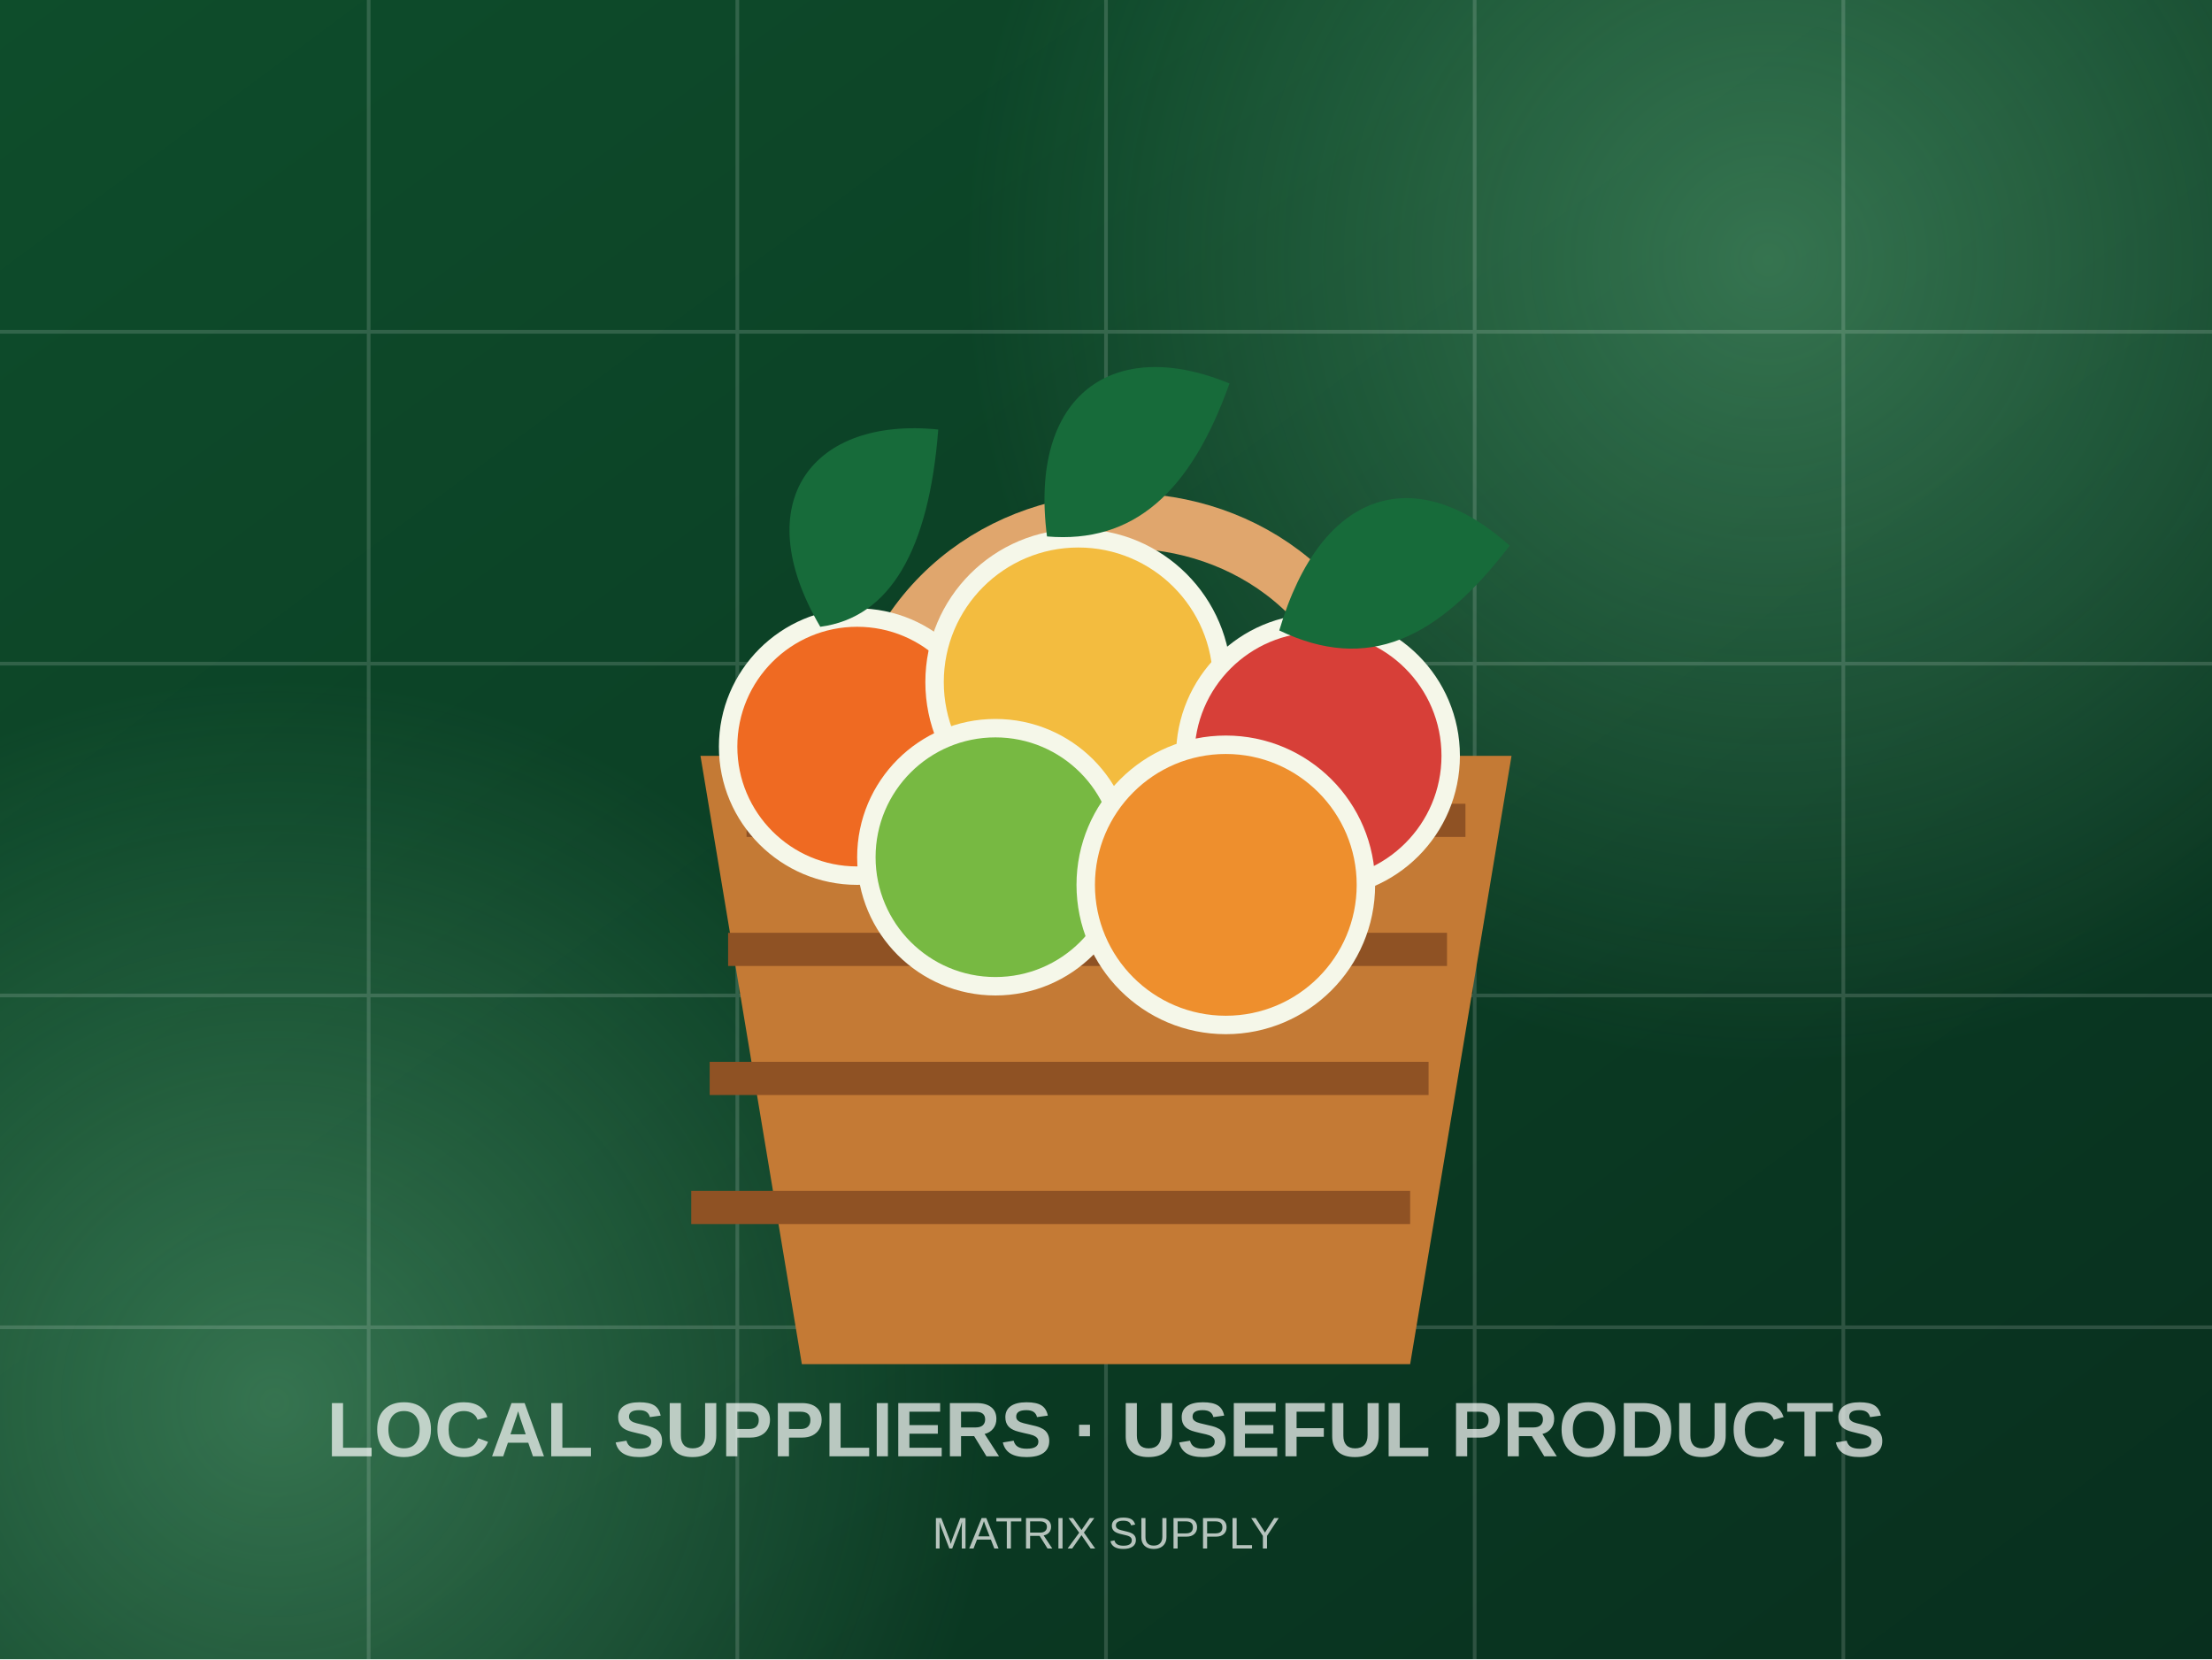
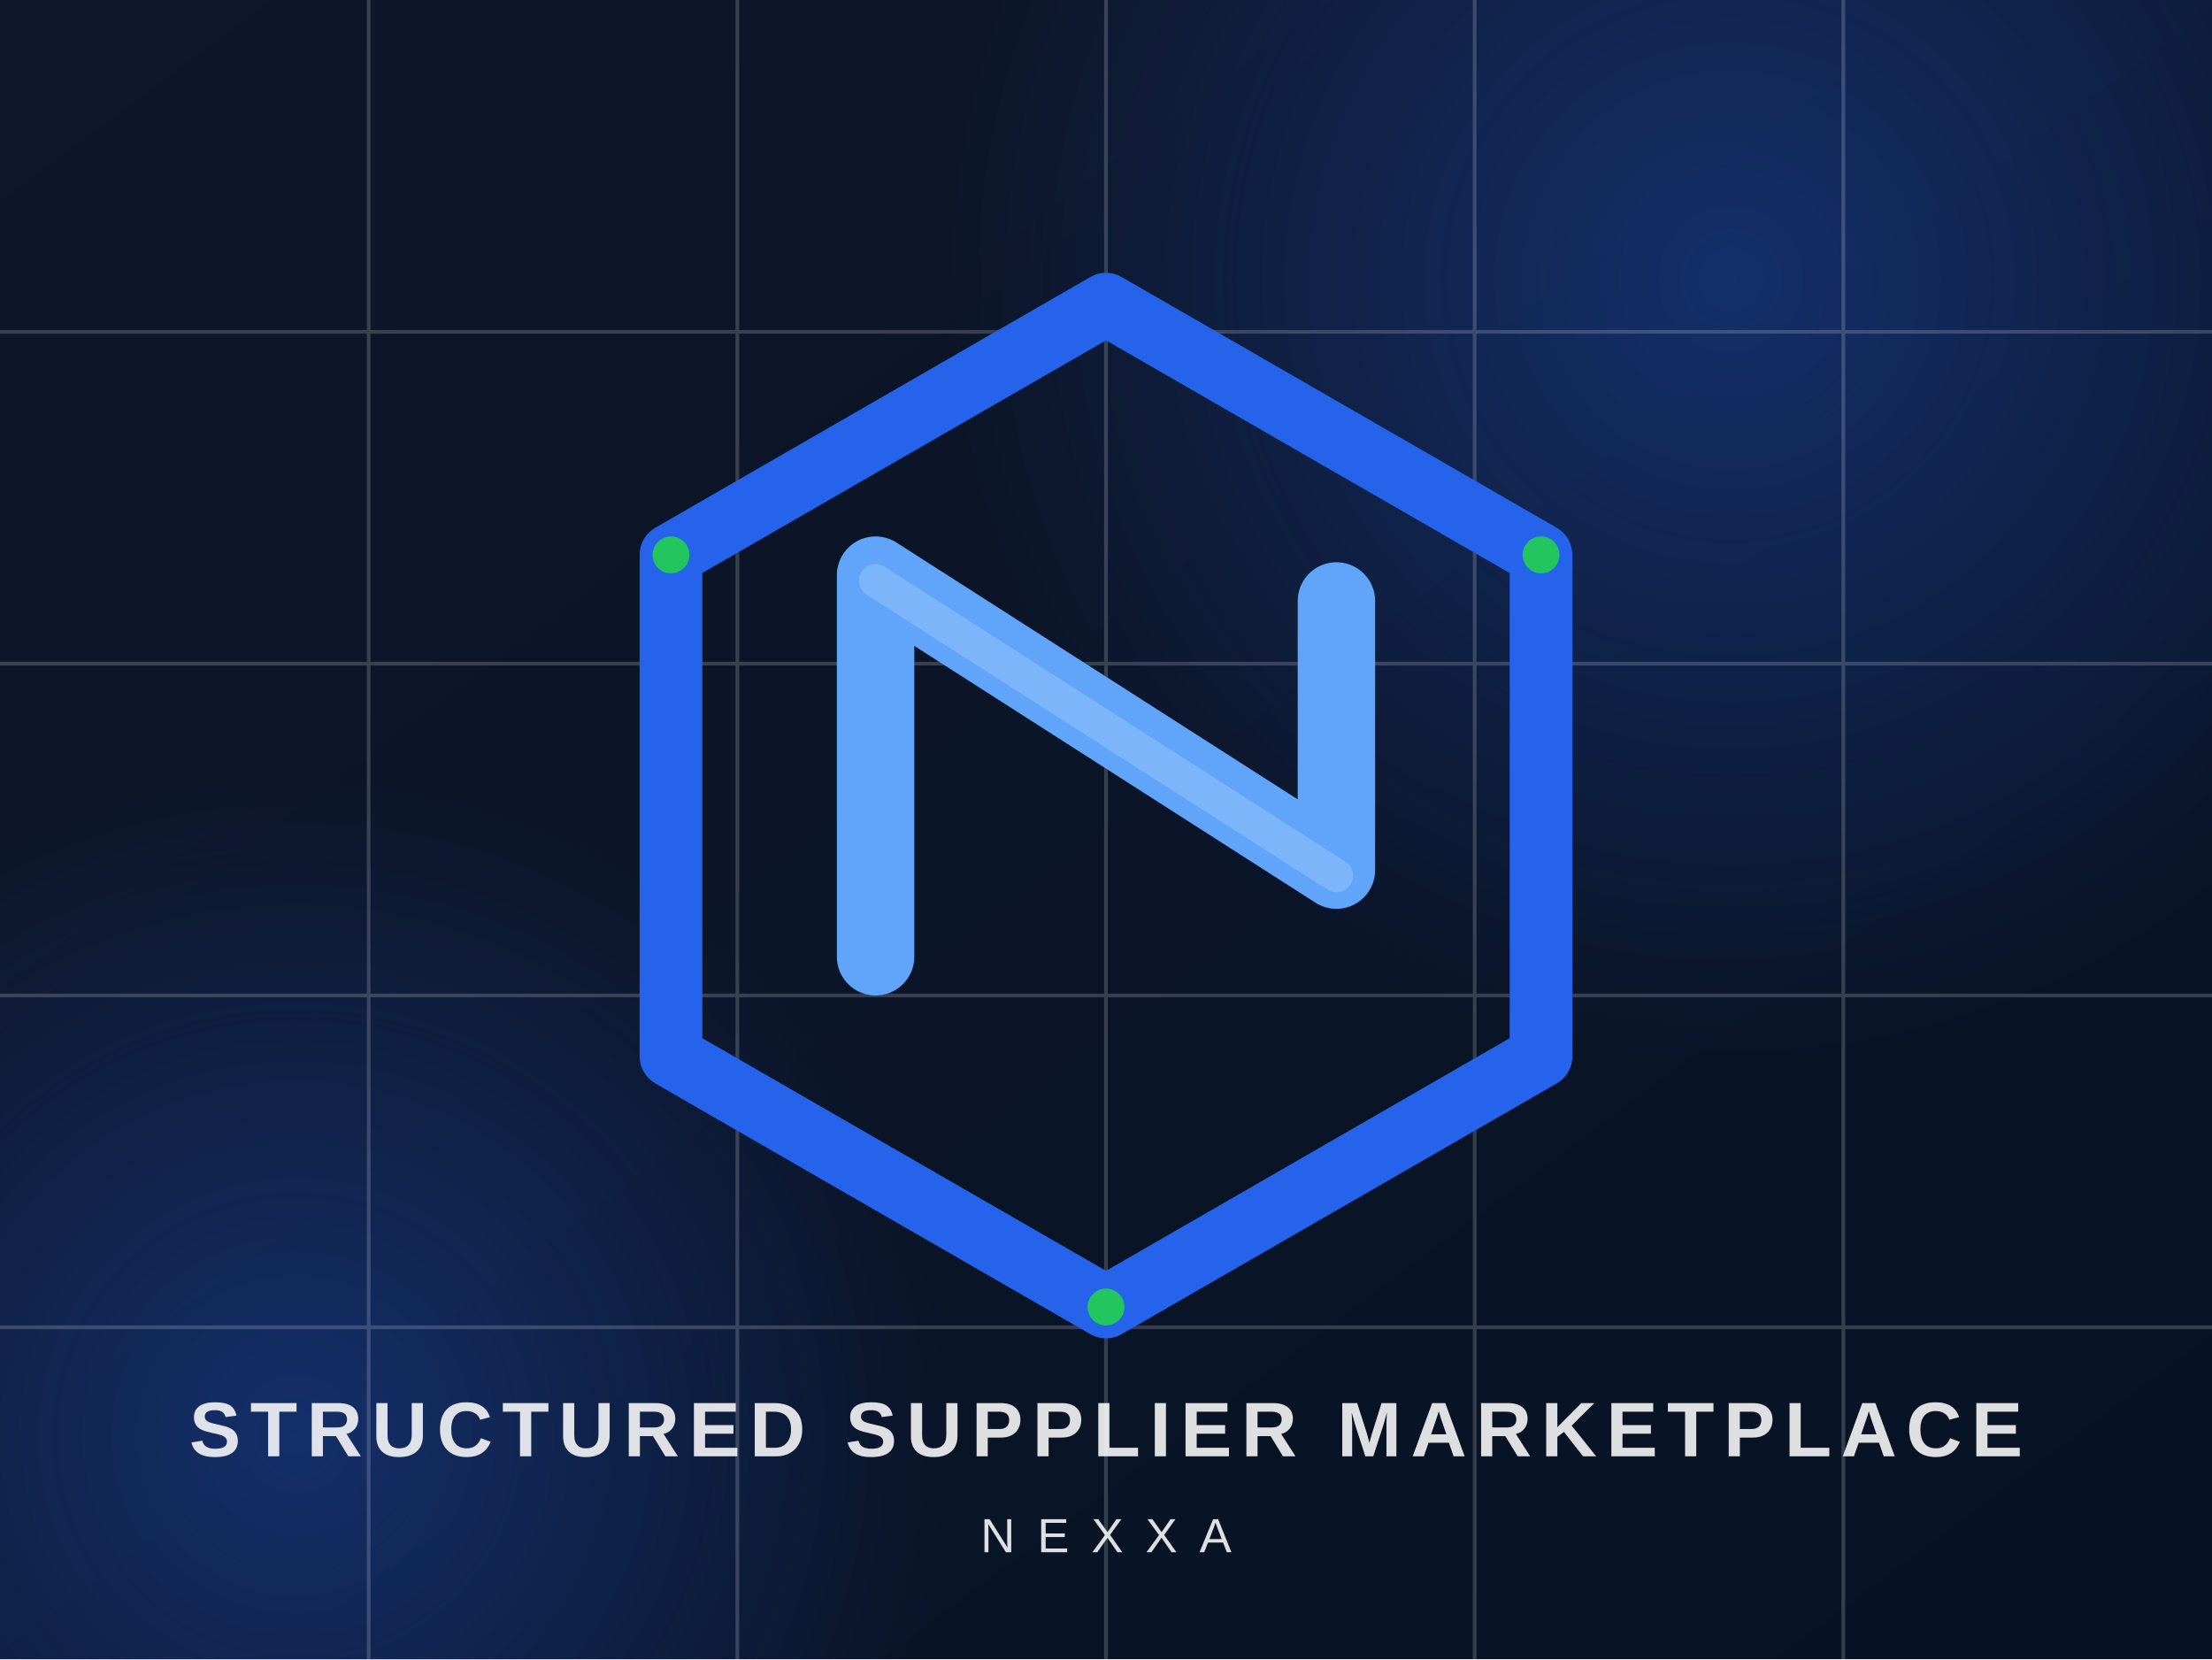
<svg xmlns="http://www.w3.org/2000/svg" viewBox="0 0 1200 900" role="img" aria-labelledby="title description">
  <defs>
    <linearGradient id="background" x1="0" y1="0" x2="1" y2="1">
-       <stop offset="0" stop-color="#0e4d2b" />
-       <stop offset="1" stop-color="#082f1e" />
+       <stop offset="0" stop-color="#0f172a" />
+       <stop offset="1" stop-color="#071225" />
    </linearGradient>
    <radialGradient id="light">
-       <stop offset="0" stop-color="#8ee4aa" stop-opacity=".32" />
-       <stop offset="1" stop-color="#8ee4aa" stop-opacity="0" />
+       <stop offset="0" stop-color="#2563eb" stop-opacity=".34" />
+       <stop offset="1" stop-color="#2563eb" stop-opacity="0" />
    </radialGradient>
  </defs>
  <rect width="1200" height="900" fill="url(#background)" />
-   <circle cx="960" cy="140" r="440" fill="url(#light)" />
-   <circle cx="150" cy="760" r="390" fill="url(#light)" />
-   <g opacity=".15" stroke="#fff" stroke-width="2">
+   <circle cx="940" cy="150" r="430" fill="url(#light)" />
+   <circle cx="160" cy="780" r="360" fill="url(#light)" />
+   <g opacity=".18" stroke="#ffffff" stroke-width="2">
    <path d="M0 180h1200M0 360h1200M0 540h1200M0 720h1200" />
    <path d="M200 0v900M400 0v900M600 0v900M800 0v900M1000 0v900" />
  </g>
-   <g transform="translate(300 165)">
-     <path d="M80 245h440l-55 330H135Z" fill="#c47a35" />
-     <path d="M105 280h390M95 350h390M85 420h390M75 490h390" stroke="#8f5224" stroke-width="18" />
-     <path d="M170 245c20-170 260-170 280 0" fill="none" stroke="#e0a66d" stroke-width="30" />
-     <g stroke="#f5f7e9" stroke-width="10">
-       <circle cx="165" cy="240" r="70" fill="#ef6a22" />
-       <circle cx="285" cy="205" r="78" fill="#f3bc3f" />
-       <circle cx="415" cy="245" r="72" fill="#d73f38" />
-       <circle cx="240" cy="300" r="70" fill="#77b942" />
-       <circle cx="365" cy="315" r="76" fill="#ee8f2d" />
-     </g>
-     <g fill="#176b3a">
-       <path d="M145 175c-40-68-4-114 64-107-5 65-26 102-64 107Z" />
-       <path d="M394 177c23-78 75-91 125-46-39 51-77 69-125 46Z" />
-       <path d="M268 126c-10-77 36-109 99-83-21 59-52 87-99 83Z" />
+   <g transform="translate(330 145)">
+     <path d="M270 20 506 156v272L270 564 34 428V156Z" fill="none" stroke="#2563eb" stroke-width="34" stroke-linejoin="round" />
+     <path d="M145 374V167l250 160V181" fill="none" stroke="#60a5fa" stroke-width="42" stroke-linecap="round" stroke-linejoin="round" />
+     <path d="M145 170 395 330" fill="none" stroke="#ffffff" stroke-width="18" stroke-linecap="round" opacity=".18" />
+     <g fill="#22c55e">
+       <circle cx="34" cy="156" r="10" />
+       <circle cx="506" cy="156" r="10" />
+       <circle cx="270" cy="564" r="10" />
    </g>
  </g>
-   <g fill="#fff" opacity=".7" font-family="Arial, sans-serif" text-anchor="middle">
-     <text x="600" y="790" font-size="42" font-weight="700">
-       LOCAL SUPPLIERS · USEFUL PRODUCTS
+   <g fill="#fff" opacity=".86" font-family="Arial, sans-serif" text-anchor="middle">
+     <text x="600" y="790" font-size="42" font-weight="800" letter-spacing="5">
+       STRUCTURED SUPPLIER MARKETPLACE
    </text>
-     <text x="600" y="840" font-size="24">MATRIX SUPPLY</text>
+     <text x="600" y="842" font-size="26" letter-spacing="12">NEXXA</text>
  </g>
</svg>
